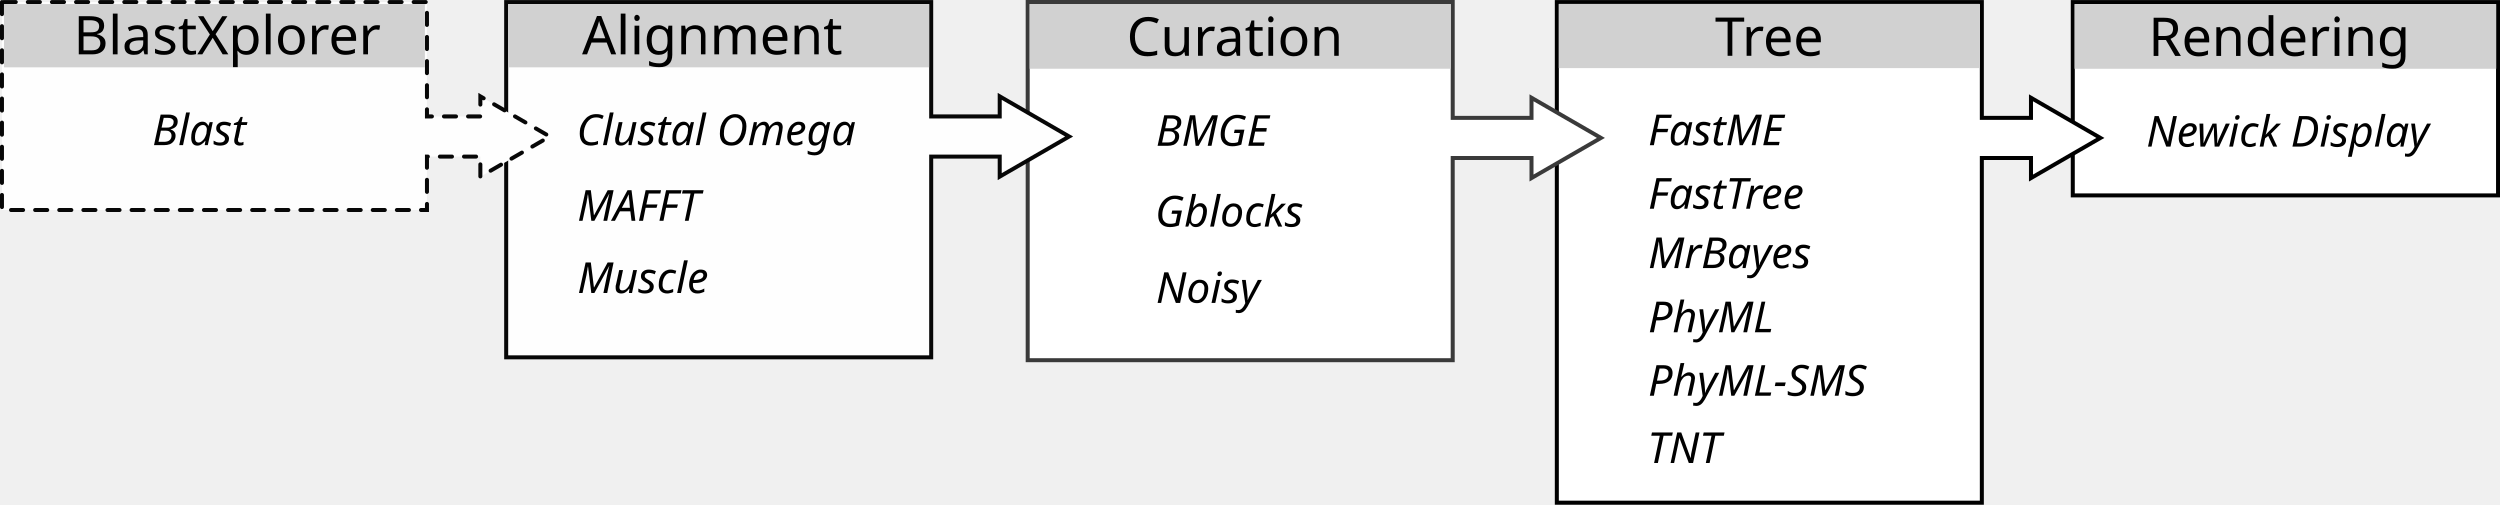
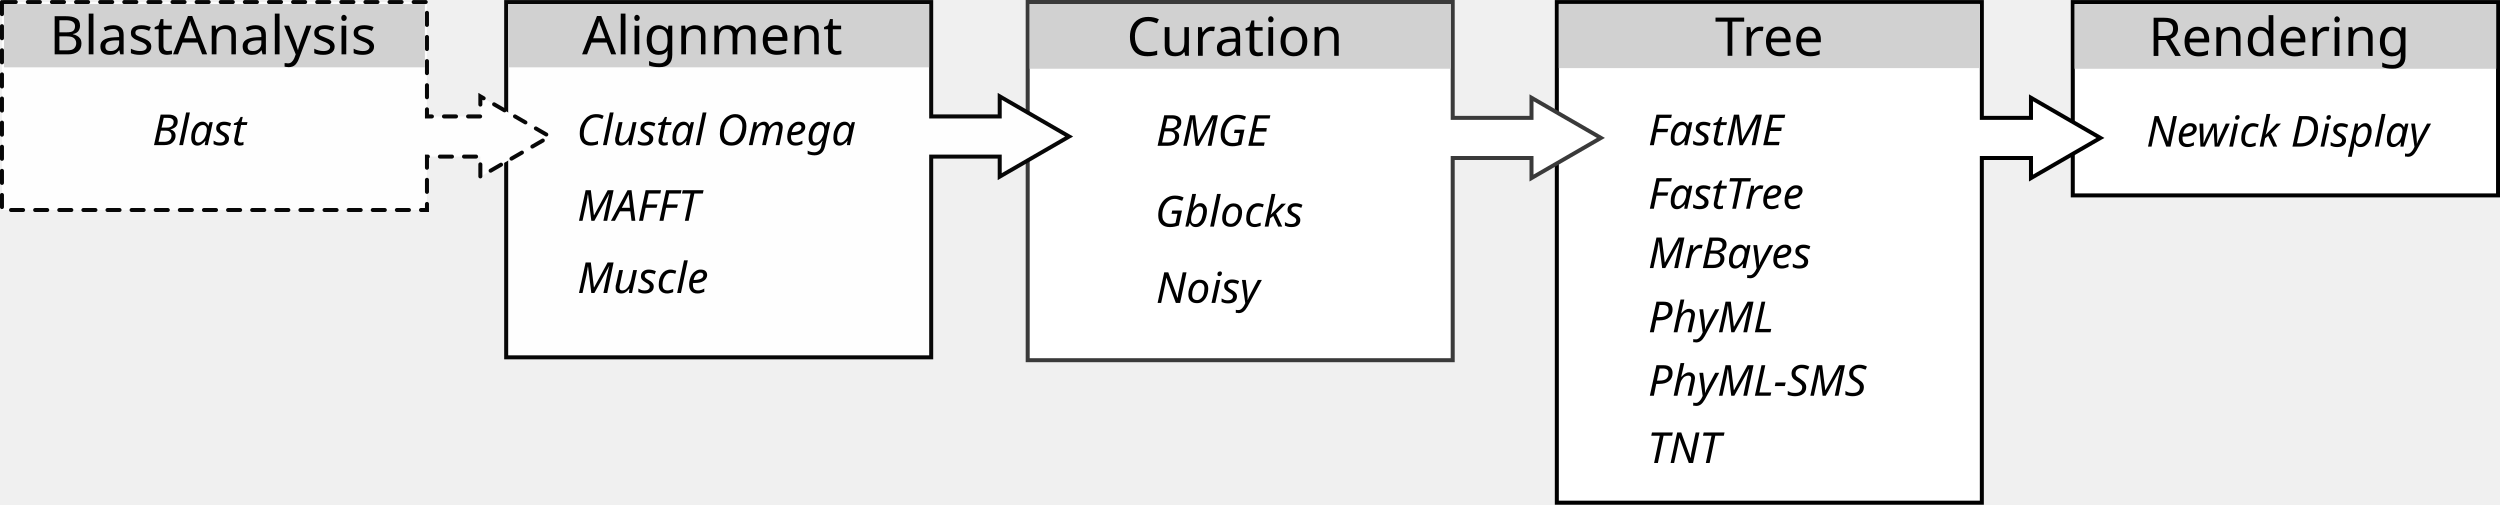
<svg xmlns="http://www.w3.org/2000/svg" width="623" height="125.763" viewBox="0 0 164.835 33.275" version="1.1" id="svg3866">
  <defs id="defs3860">
    <marker orient="auto" refY="0" refX="0" id="marker4298" style="overflow:visible">
      <path id="path4296" d="M 5.77,0 -2.88,5 V -5 Z" style="fill:#c8c8c8;fill-opacity:1;fill-rule:evenodd;stroke:#c8c8c8;stroke-width:1pt;stroke-opacity:1" transform="scale(0.2)" />
    </marker>
    <marker orient="auto" refY="0" refX="0" id="TriangleOutM" style="overflow:visible">
      <path id="path4161" d="M 5.77,0 -2.88,5 V -5 Z" style="fill:#000000;fill-opacity:1;fill-rule:evenodd;stroke:#000000;stroke-width:1pt;stroke-opacity:1" transform="scale(0.4)" />
    </marker>
    <marker orient="auto" refY="0" refX="0" id="TriangleOutL" style="overflow:visible">
      <path id="path4158" d="M 5.77,0 -2.88,5 V -5 Z" style="fill:#000000;fill-opacity:1;fill-rule:evenodd;stroke:#000000;stroke-width:1pt;stroke-opacity:1" transform="scale(0.8)" />
    </marker>
    <marker orient="auto" refY="0" refX="0" id="Arrow1Lend" style="overflow:visible">
      <path id="path4019" d="M 0,0 5,-5 -12.5,0 5,5 Z" style="fill:#000000;fill-opacity:1;fill-rule:evenodd;stroke:#000000;stroke-width:1pt;stroke-opacity:1" transform="matrix(-0.8,0,0,-0.8,-10,0)" />
    </marker>
  </defs>
  <g id="layer1" transform="translate(-9.888973,-47.10298)">
    <rect y="47.24" x="146.556" height="12.747" width="28.04" id="rect4521" style="opacity:1;fill:#ffffff;fill-opacity:1;stroke:#000000;stroke-width:0.265;stroke-linecap:round;stroke-miterlimit:4;stroke-dasharray:none;stroke-opacity:1" />
    <path style="opacity:1;fill:#ffffff;fill-opacity:1;stroke:#000000;stroke-width:0.265;stroke-linecap:round;stroke-miterlimit:4;stroke-dasharray:none;stroke-opacity:1" d="m 112.537,47.239 0,33.009 h 28.023 V 57.521 h 3.24 v 1.322 l 4.577,-2.646 -4.577,-2.646 v 1.323 h -3.24 v -7.636 z" id="rect4519" />
    <path style="opacity:1;fill:#ffffff;fill-opacity:1;stroke:#3a3a3a;stroke-width:0.265;stroke-linecap:round;stroke-miterlimit:4;stroke-dasharray:none;stroke-opacity:1" d="M 77.649,47.237 V 70.851 H 105.672 V 57.52 h 5.195 v 1.322 l 4.577,-2.646 -4.577,-2.646 v 1.323 h -5.195 v -7.636 z" id="rect4517" />
    <path style="opacity:1;fill:#fefefe;fill-opacity:1;stroke:#070707;stroke-width:0.265;stroke-linecap:round;stroke-miterlimit:4;stroke-dasharray:none;stroke-opacity:1" d="M 43.263,47.239 V 70.664 H 71.286 V 57.427 h 4.518 v 1.322 l 4.577,-2.646 -4.577,-2.646 v 1.323 h -4.518 v -7.542 z" id="rect4457" />
    <rect y="47.367" x="77.779" height="4.268" width="27.753" id="rect4511" style="opacity:1;fill:#d1d1d1;fill-opacity:1;stroke:none;stroke-width:2.778;stroke-linecap:round;stroke-miterlimit:4;stroke-dasharray:none;stroke-opacity:1" />
    <rect style="opacity:1;fill:#d1d1d1;fill-opacity:1;stroke:none;stroke-width:2.778;stroke-linecap:round;stroke-miterlimit:4;stroke-dasharray:none;stroke-opacity:1" id="rect4513" width="27.75" height="4.235" x="112.667" y="47.359" />
    <rect y="47.373" x="146.673" height="4.265" width="27.801" id="rect4515" style="opacity:1;fill:#d1d1d1;fill-opacity:1;stroke:none;stroke-width:2.778;stroke-linecap:round;stroke-miterlimit:4;stroke-dasharray:none;stroke-opacity:1" />
    <rect style="opacity:1;fill:#d1d1d1;fill-opacity:1;stroke:none;stroke-width:2.778;stroke-linecap:round;stroke-miterlimit:4;stroke-dasharray:none;stroke-opacity:1" id="rect4373" width="27.751" height="4.171" x="43.397" y="47.371" />
    <text xml:space="preserve" style="font-style:normal;font-weight:normal;font-size:10.583px;line-height:1.25;font-family:sans-serif;letter-spacing:0px;word-spacing:0px;fill:#000000;fill-opacity:1;stroke:none;stroke-width:0.265" x="48.264" y="50.69" id="text4340">
      <tspan id="tspan4338" x="48.264" y="50.69" style="font-size:3.528px;stroke-width:0.265">Alignment</tspan>
    </text>
    <text id="text4344" y="50.783" x="84.172" style="font-style:normal;font-weight:normal;font-size:10.583px;line-height:1.25;font-family:sans-serif;letter-spacing:0px;word-spacing:0px;fill:#000000;fill-opacity:1;stroke:none;stroke-width:0.265" xml:space="preserve">
      <tspan style="font-size:3.528px;stroke-width:0.265" y="50.783" x="84.172" id="tspan4342">Curation</tspan>
    </text>
    <text xml:space="preserve" style="font-style:normal;font-weight:normal;font-size:10.583px;line-height:1.25;font-family:sans-serif;letter-spacing:0px;word-spacing:0px;fill:#000000;fill-opacity:1;stroke:none;stroke-width:0.265" x="122.969" y="50.784" id="text4348">
      <tspan id="tspan4346" x="122.969" y="50.784" style="font-size:3.528px;stroke-width:0.265">Tree</tspan>
    </text>
    <text id="text4352" y="50.786" x="151.542" style="font-style:normal;font-weight:normal;font-size:10.583px;line-height:1.25;font-family:sans-serif;letter-spacing:0px;word-spacing:0px;fill:#000000;fill-opacity:1;stroke:none;stroke-width:0.265" xml:space="preserve">
      <tspan style="font-size:3.528px;stroke-width:0.265" y="50.786" x="151.542" id="tspan4350">Rendering</tspan>
    </text>
    <g id="g4551" transform="translate(34.20803,-0.8580869)">
      <text id="text4461" y="67.282" x="13.747" style="font-style:normal;font-weight:normal;font-size:10.583px;line-height:1.25;font-family:sans-serif;letter-spacing:0px;word-spacing:0px;fill:#000000;fill-opacity:1;stroke:none;stroke-width:0.265" xml:space="preserve">
        <tspan style="font-style:italic;font-variant:normal;font-weight:normal;font-stretch:normal;font-size:2.822px;font-family:sans-serif;-inkscape-font-specification:'sans-serif Italic';stroke-width:0.265" y="67.282" x="13.747" id="tspan4459">Muscle</tspan>
      </text>
      <text xml:space="preserve" style="font-style:normal;font-weight:normal;font-size:10.583px;line-height:1.25;font-family:sans-serif;letter-spacing:0px;word-spacing:0px;fill:#000000;fill-opacity:1;stroke:none;stroke-width:0.265" x="13.704" y="57.532" id="text4465">
        <tspan id="tspan4463" x="13.704" y="57.532" style="font-style:italic;font-variant:normal;font-weight:normal;font-stretch:normal;font-size:2.822px;font-family:sans-serif;-inkscape-font-specification:'sans-serif Italic';stroke-width:0.265">Clustal Omega</tspan>
      </text>
      <text id="text4469" y="62.52" x="13.747" style="font-style:normal;font-weight:normal;font-size:10.583px;line-height:1.25;font-family:sans-serif;letter-spacing:0px;word-spacing:0px;fill:#000000;fill-opacity:1;stroke:none;stroke-width:0.265" xml:space="preserve">
        <tspan style="font-style:italic;font-variant:normal;font-weight:normal;font-stretch:normal;font-size:2.822px;font-family:sans-serif;-inkscape-font-specification:'sans-serif Italic';stroke-width:0.265" y="62.52" x="13.747" id="tspan4467">MAFFT</tspan>
      </text>
    </g>
    <g id="g4543" transform="translate(33.69052,-0.1695892)">
      <text xml:space="preserve" style="font-style:normal;font-weight:normal;font-size:10.583px;line-height:1.25;font-family:sans-serif;letter-spacing:0px;word-spacing:0px;fill:#000000;fill-opacity:1;stroke:none;stroke-width:0.265" x="52.362" y="62.217" id="text4473">
        <tspan id="tspan4471" x="52.362" y="62.217" style="font-style:italic;font-variant:normal;font-weight:normal;font-stretch:normal;font-size:2.822px;font-family:sans-serif;-inkscape-font-specification:'sans-serif Italic';stroke-width:0.265">Gblocks</tspan>
      </text>
      <text id="text4477" y="56.886" x="52.413" style="font-style:normal;font-weight:normal;font-size:10.583px;line-height:1.25;font-family:sans-serif;letter-spacing:0px;word-spacing:0px;fill:#000000;fill-opacity:1;stroke:none;stroke-width:0.265" xml:space="preserve">
        <tspan style="font-style:italic;font-variant:normal;font-weight:normal;font-stretch:normal;font-size:2.822px;font-family:sans-serif;-inkscape-font-specification:'sans-serif Italic';stroke-width:0.265" y="56.886" x="52.413" id="tspan4475">BMGE</tspan>
      </text>
      <text xml:space="preserve" style="font-style:normal;font-weight:normal;font-size:10.583px;line-height:1.25;font-family:sans-serif;letter-spacing:0px;word-spacing:0px;fill:#000000;fill-opacity:1;stroke:none;stroke-width:0.265" x="52.413" y="67.248" id="text4481">
        <tspan id="tspan4479" x="52.413" y="67.248" style="font-style:italic;font-variant:normal;font-weight:normal;font-stretch:normal;font-size:2.822px;font-family:sans-serif;-inkscape-font-specification:'sans-serif Italic';stroke-width:0.265">Noisy</tspan>
      </text>
    </g>
    <g id="g4535" transform="translate(32.18504,0.05666735)">
      <text id="text4485" y="60.811" x="86.376" style="font-style:normal;font-weight:normal;font-size:10.583px;line-height:1.25;font-family:sans-serif;letter-spacing:0px;word-spacing:0px;fill:#000000;fill-opacity:1;stroke:none;stroke-width:0.265" xml:space="preserve">
        <tspan style="font-style:italic;font-variant:normal;font-weight:normal;font-stretch:normal;font-size:2.822px;font-family:sans-serif;-inkscape-font-specification:'sans-serif Italic';stroke-width:0.265" y="60.811" x="86.376" id="tspan4483">FastTree</tspan>
      </text>
      <text xml:space="preserve" style="font-style:normal;font-weight:normal;font-size:10.583px;line-height:1.25;font-family:sans-serif;letter-spacing:0px;word-spacing:0px;fill:#000000;fill-opacity:1;stroke:none;stroke-width:0.265" x="86.33" y="77.577" id="text4489">
        <tspan id="tspan4487" x="86.33" y="77.577" style="font-style:italic;font-variant:normal;font-weight:normal;font-stretch:normal;font-size:2.822px;font-family:sans-serif;-inkscape-font-specification:'sans-serif Italic';stroke-width:0.265">TNT</tspan>
      </text>
      <text id="text4493" y="73.14" x="86.376" style="font-style:normal;font-weight:normal;font-size:10.583px;line-height:1.25;font-family:sans-serif;letter-spacing:0px;word-spacing:0px;fill:#000000;fill-opacity:1;stroke:none;stroke-width:0.265" xml:space="preserve">
        <tspan style="font-style:italic;font-variant:normal;font-weight:normal;font-stretch:normal;font-size:2.822px;font-family:sans-serif;-inkscape-font-specification:'sans-serif Italic';stroke-width:0.265" y="73.14" x="86.376" id="tspan4491">PhyML-SMS</tspan>
      </text>
      <text xml:space="preserve" style="font-style:normal;font-weight:normal;font-size:10.583px;line-height:1.25;font-family:sans-serif;letter-spacing:0px;word-spacing:0px;fill:#000000;fill-opacity:1;stroke:none;stroke-width:0.265" x="86.376" y="56.624" id="text4497">
        <tspan id="tspan4495" x="86.376" y="56.624" style="font-style:italic;font-variant:normal;font-weight:normal;font-stretch:normal;font-size:2.822px;font-family:sans-serif;-inkscape-font-specification:'sans-serif Italic';stroke-width:0.265">FastME</tspan>
      </text>
      <text id="text4501" y="64.724" x="86.376" style="font-style:normal;font-weight:normal;font-size:10.583px;line-height:1.25;font-family:sans-serif;letter-spacing:0px;word-spacing:0px;fill:#000000;fill-opacity:1;stroke:none;stroke-width:0.265" xml:space="preserve">
        <tspan style="font-style:italic;font-variant:normal;font-weight:normal;font-stretch:normal;font-size:2.822px;font-family:sans-serif;-inkscape-font-specification:'sans-serif Italic';stroke-width:0.265" y="64.724" x="86.376" id="tspan4499">MrBayes</tspan>
      </text>
      <text xml:space="preserve" style="font-style:normal;font-weight:normal;font-size:10.583px;line-height:1.25;font-family:sans-serif;letter-spacing:0px;word-spacing:0px;fill:#000000;fill-opacity:1;stroke:none;stroke-width:0.265" x="86.376" y="68.954" id="text4505">
        <tspan id="tspan4503" x="86.376" y="68.954" style="font-style:italic;font-variant:normal;font-weight:normal;font-stretch:normal;font-size:2.822px;font-family:sans-serif;-inkscape-font-specification:'sans-serif Italic';stroke-width:0.265">PhyML</tspan>
      </text>
    </g>
    <text xml:space="preserve" style="font-style:normal;font-weight:normal;font-size:10.583px;line-height:1.25;font-family:sans-serif;letter-spacing:0px;word-spacing:0px;fill:#000000;fill-opacity:1;stroke:none;stroke-width:0.265" x="151.405" y="56.769" id="text4509">
      <tspan id="tspan4507" x="151.405" y="56.769" style="font-style:italic;font-variant:normal;font-weight:normal;font-stretch:normal;font-size:2.822px;font-family:sans-serif;-inkscape-font-specification:'sans-serif Italic';stroke-width:0.265">Newick Display</tspan>
    </text>
    <path id="path6244" d="M 10.017,47.239 V 60.95 H 38.04 V 57.427 h 3.52 v 1.322 l 4.577,-2.646 -4.577,-2.646 v 1.323 h -3.52 v -7.542 z" style="opacity:1;fill:#fefefe;fill-opacity:1;stroke:#070707;stroke-width:0.265;stroke-linecap:round;stroke-miterlimit:4;stroke-dasharray:0.795, 0.795;stroke-dashoffset:0;stroke-opacity:1" />
    <rect y="47.371" x="10.152" height="4.171" width="27.751" id="rect6246" style="opacity:1;fill:#d1d1d1;fill-opacity:1;stroke:none;stroke-width:2.778;stroke-linecap:round;stroke-miterlimit:4;stroke-dasharray:none;stroke-opacity:1" />
-     <text id="text6250" y="50.69" x="14.738" style="font-style:normal;font-weight:normal;font-size:10.583px;line-height:1.25;font-family:sans-serif;letter-spacing:0px;word-spacing:0px;fill:#000000;fill-opacity:1;stroke:none;stroke-width:0.265" xml:space="preserve">
-       <tspan style="font-size:3.528px;stroke-width:0.265" y="50.69" x="14.738" id="tspan6248">BlastXplorer</tspan>
+     <text id="text6250" y="50.69" x="13.15" style="font-style:normal;font-weight:normal;font-size:10.583px;line-height:1.25;font-family:sans-serif;letter-spacing:0px;word-spacing:0px;fill:#000000;fill-opacity:1;stroke:none;stroke-width:0.265" xml:space="preserve">
+       <tspan style="font-size:3.528px;stroke-width:0.265" y="50.69" x="13.15" id="tspan6248">BlastAnalysis</tspan>
    </text>
    <g transform="translate(2.636137,-0.8580869)" id="g6264">
      <text id="text6258" y="57.532" x="17.297" style="font-style:normal;font-weight:normal;font-size:10.583px;line-height:1.25;font-family:sans-serif;letter-spacing:0px;word-spacing:0px;fill:#000000;fill-opacity:1;stroke:none;stroke-width:0.265" xml:space="preserve">
        <tspan style="font-style:italic;font-variant:normal;font-weight:normal;font-stretch:normal;font-size:2.822px;font-family:sans-serif;-inkscape-font-specification:'sans-serif Italic';stroke-width:0.265" y="57.532" x="17.297" id="tspan6256">Blast</tspan>
      </text>
    </g>
  </g>
</svg>
